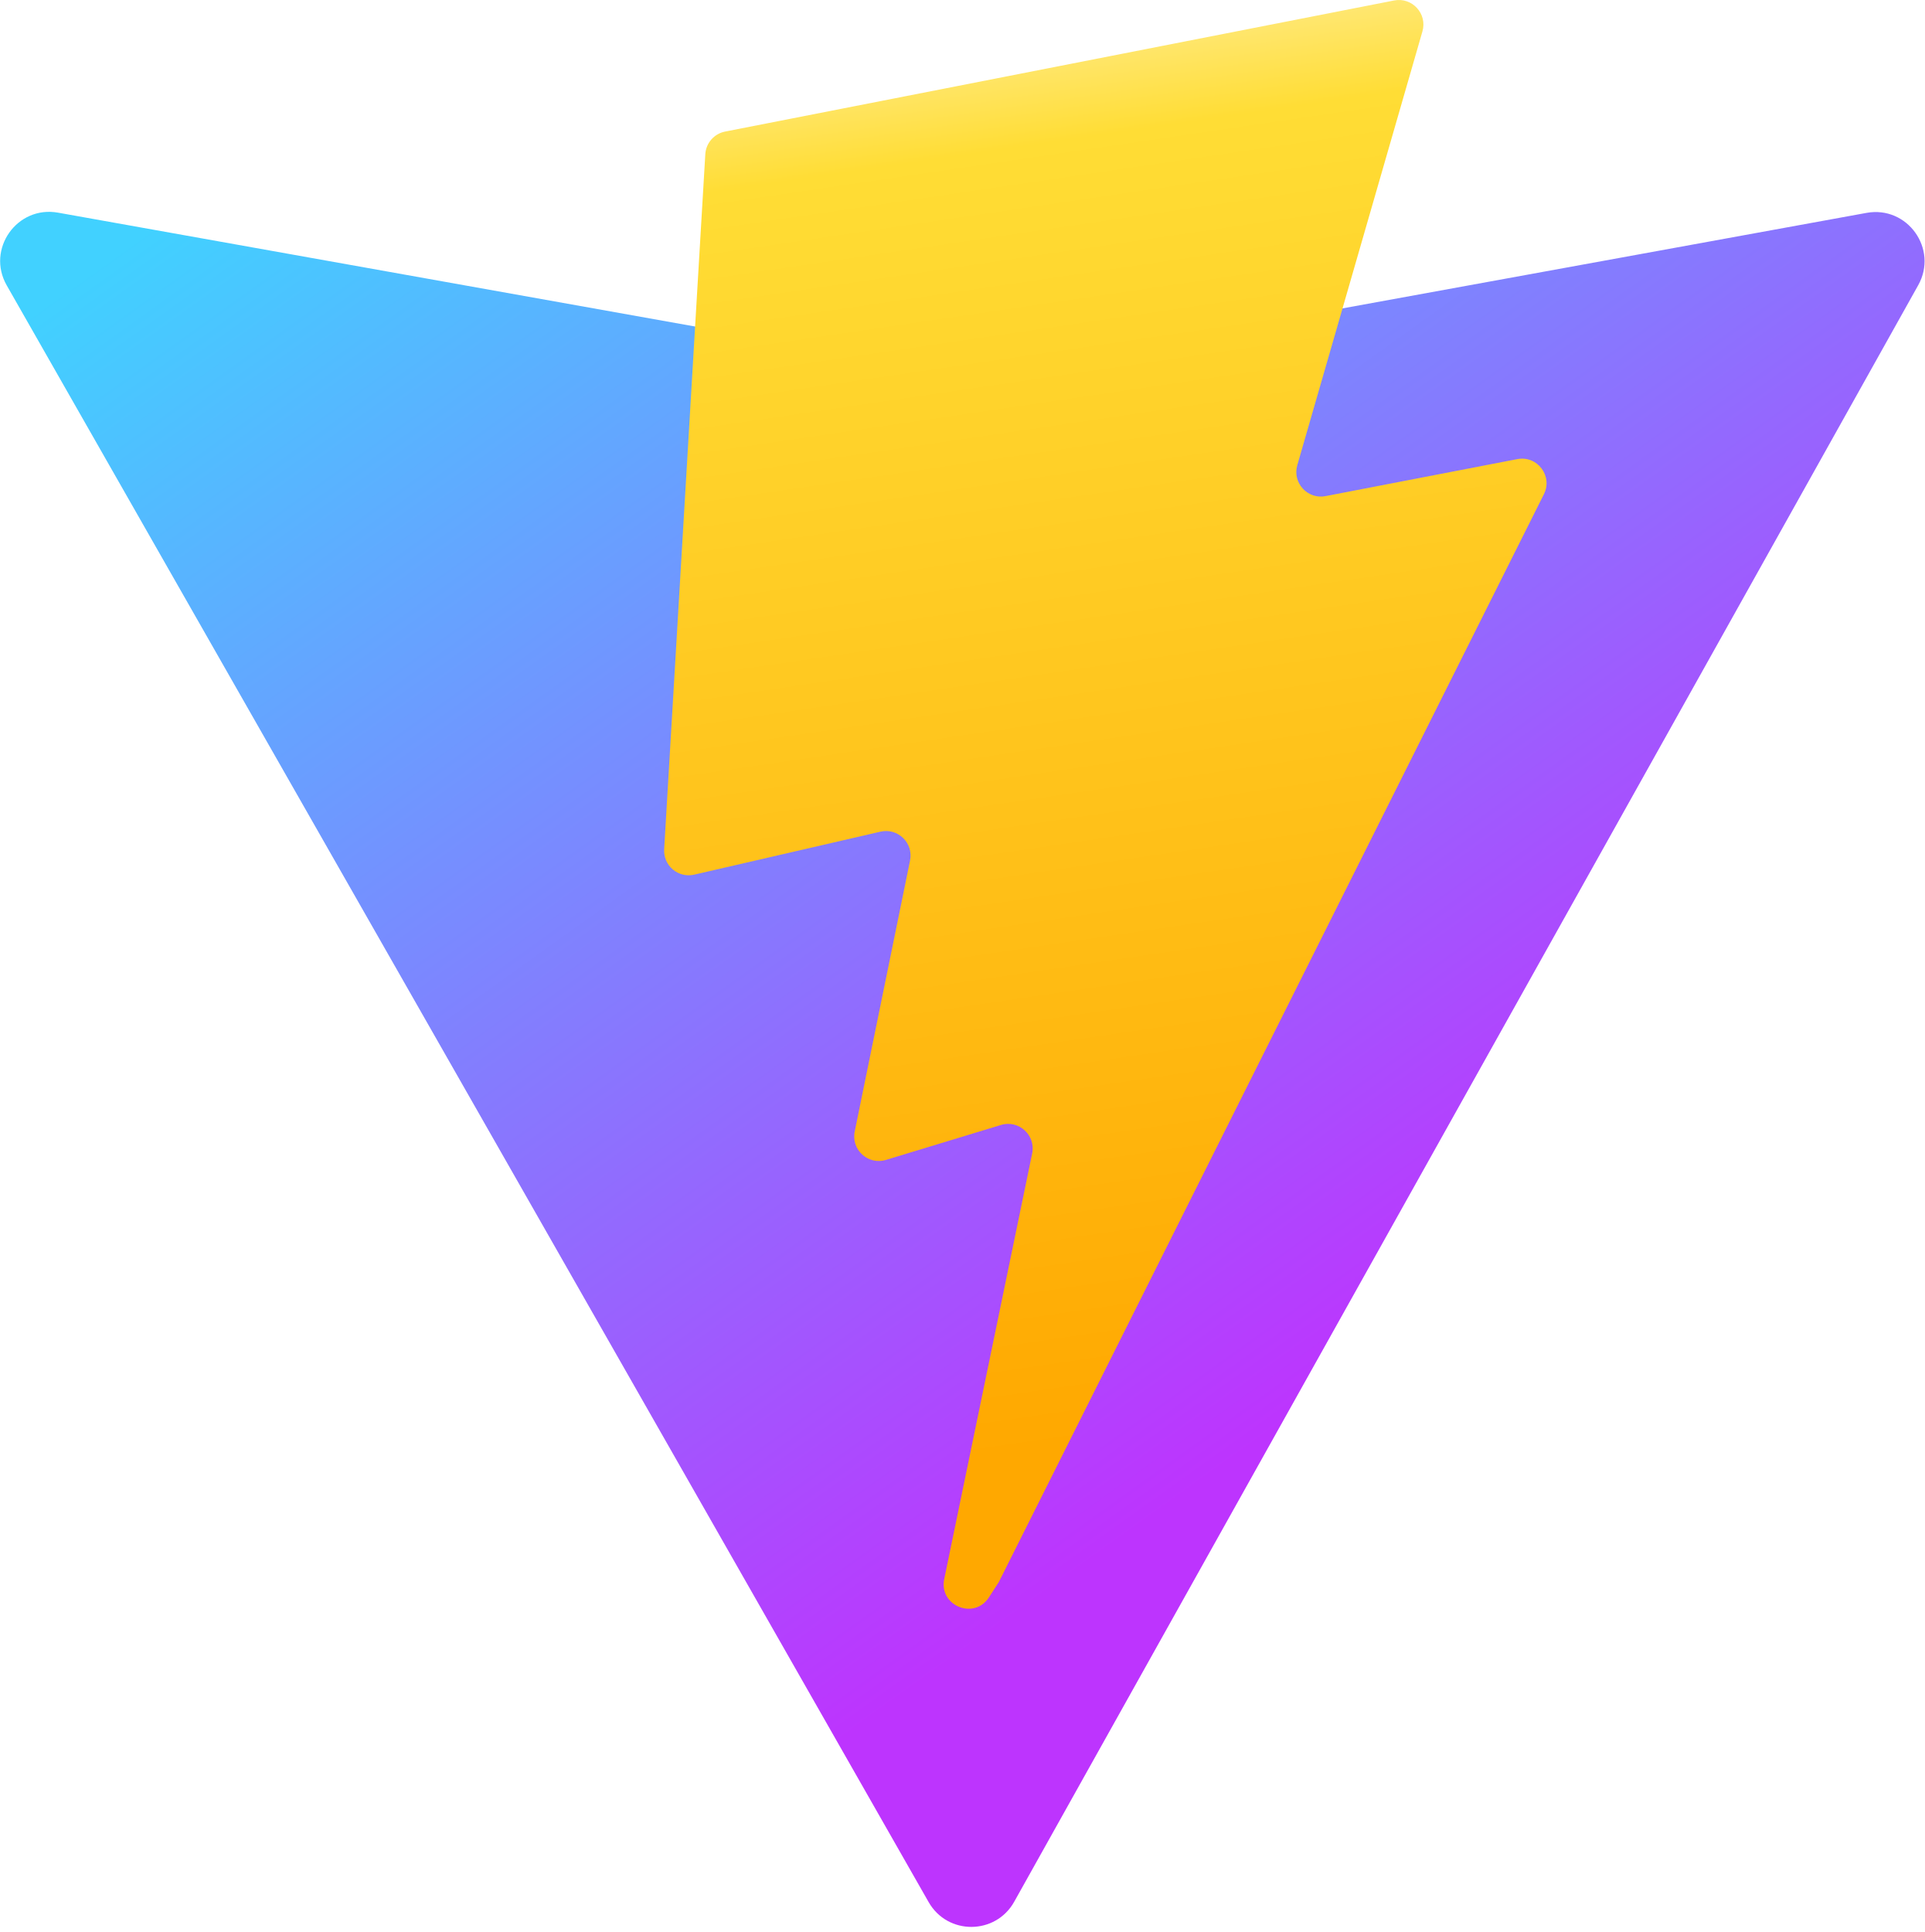
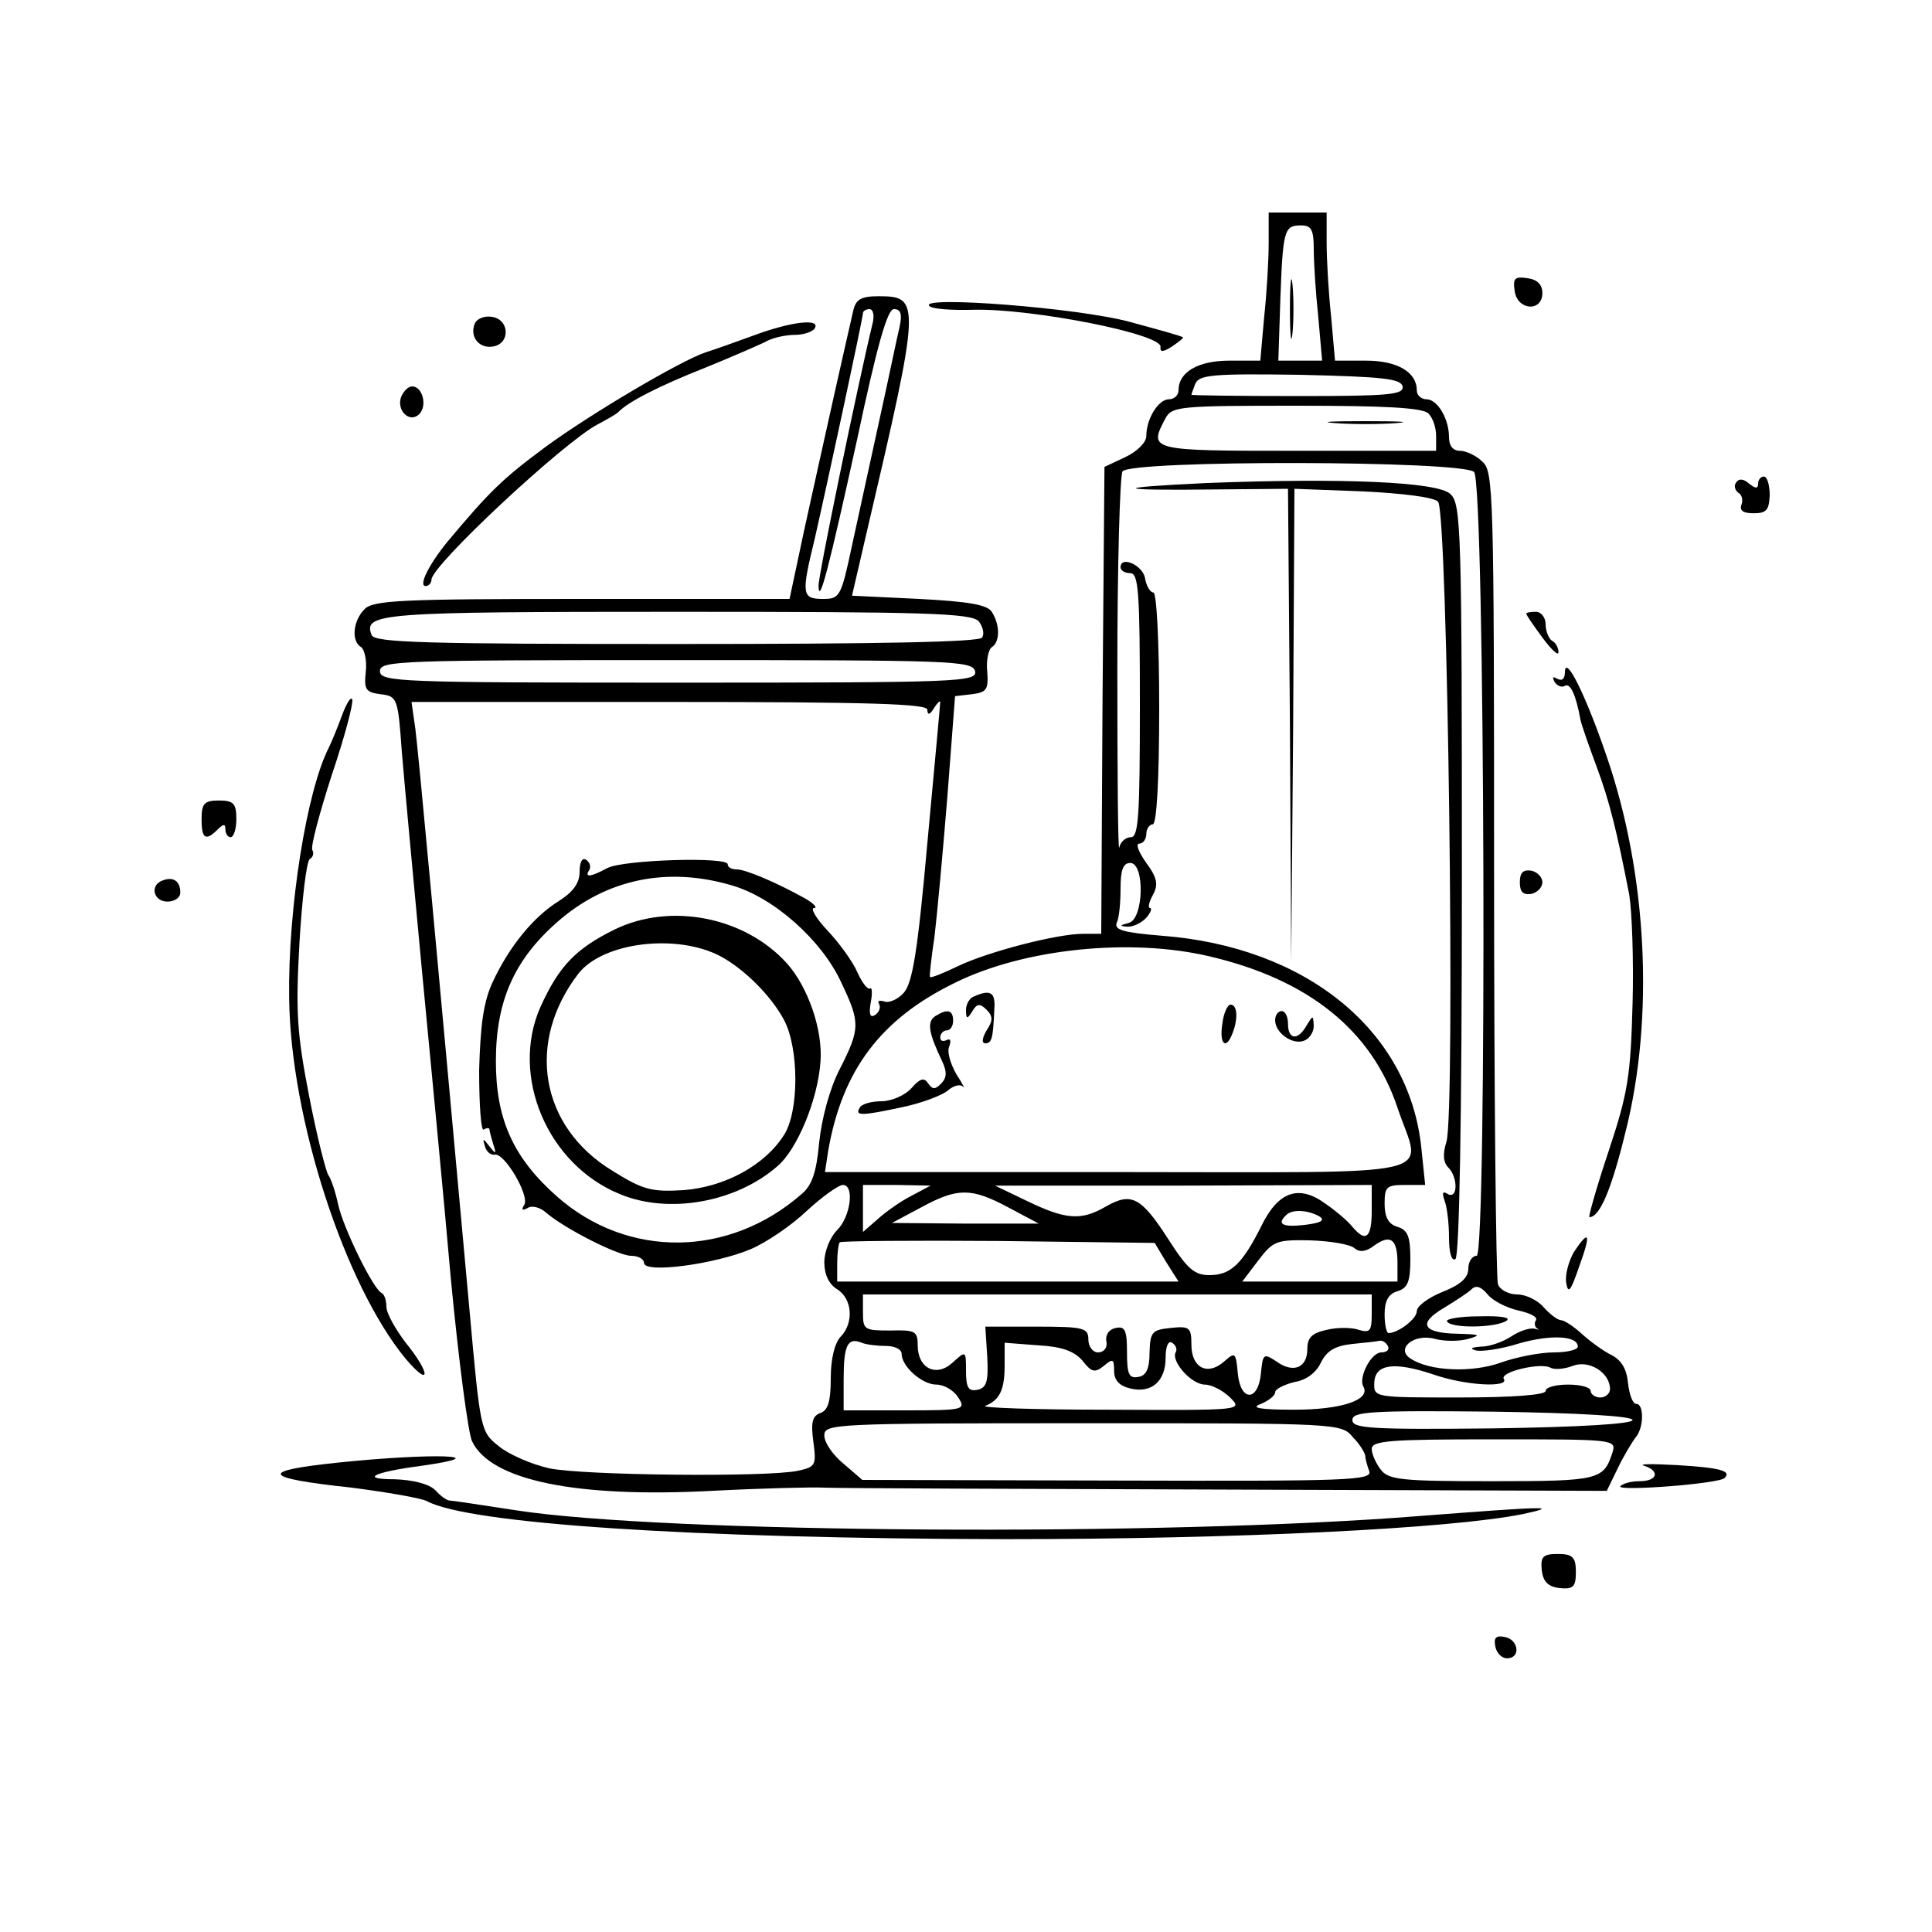
- <svg xmlns="http://www.w3.org/2000/svg" aria-hidden="true" role="img" class="iconify iconify--logos" width="31.88" height="32" preserveAspectRatio="xMidYMid meet" viewBox="0 0 256 257">
-   <defs>
-     <linearGradient id="IconifyId1813088fe1fbc01fb466" x1="-.828%" x2="57.636%" y1="7.652%" y2="78.411%">
-       <stop offset="0%" stop-color="#41D1FF" />
-       <stop offset="100%" stop-color="#BD34FE" />
-     </linearGradient>
-     <linearGradient id="IconifyId1813088fe1fbc01fb467" x1="43.376%" x2="50.316%" y1="2.242%" y2="89.03%">
-       <stop offset="0%" stop-color="#FFEA83" />
-       <stop offset="8.333%" stop-color="#FFDD35" />
-       <stop offset="100%" stop-color="#FFA800" />
-     </linearGradient>
-   </defs>
-   <path fill="url(#IconifyId1813088fe1fbc01fb466)" d="M255.153 37.938L134.897 252.976c-2.483 4.44-8.862 4.466-11.382.048L.875 37.958c-2.746-4.814 1.371-10.646 6.827-9.67l120.385 21.517a6.537 6.537 0 0 0 2.322-.004l117.867-21.483c5.438-.991 9.574 4.796 6.877 9.62Z" />
-   <path fill="url(#IconifyId1813088fe1fbc01fb467)" d="M185.432.063L96.44 17.501a3.268 3.268 0 0 0-2.634 3.014l-5.474 92.456a3.268 3.268 0 0 0 3.997 3.378l24.777-5.718c2.318-.535 4.413 1.507 3.936 3.838l-7.361 36.047c-.495 2.426 1.782 4.5 4.151 3.78l15.304-4.649c2.372-.72 4.652 1.36 4.15 3.788l-11.698 56.621c-.732 3.542 3.979 5.473 5.943 2.437l1.313-2.028l72.516-144.72c1.215-2.423-.88-5.186-3.54-4.672l-25.505 4.922c-2.396.462-4.435-1.77-3.759-4.114l16.646-57.705c.677-2.35-1.37-4.583-3.769-4.113Z" />
+ <svg xmlns="http://www.w3.org/2000/svg" version="1.0" width="300pt" height="300pt" viewBox="0 0 300 300" preserveAspectRatio="xMidYMid meet">
+   <g transform="translate(0,300) scale(0.1,-0.1)" fill="#000000" stroke="none">
+     <path d="M1970 2623 c0 -27 -3 -78 -7 -115 l-6 -68 -48 0 c-49 0 -79 -18 -79 -46 0 -8 -7 -14 -15 -14 -16 0 -35 -30 -35 -57 0 -10 -14 -24 -33 -33 l-32 -15 -3 -362 -2 -363 -28 0 c-41 0 -148 -28 -194 -50 -23 -11 -42 -19 -44 -17 -1 1 2 29 7 62 4 33 13 131 20 217 l12 157 26 3 c23 3 26 7 24 35 -2 17 2 35 7 38 13 8 13 35 0 55 -7 11 -36 16 -113 20 l-104 5 22 95 c85 363 85 370 19 370 -27 0 -35 -5 -39 -22 -3 -13 -16 -70 -29 -128 -13 -58 -34 -153 -47 -212 l-23 -108 -322 0 c-280 0 -325 -2 -338 -16 -18 -18 -21 -50 -5 -59 5 -4 9 -21 7 -38 -3 -28 0 -32 23 -35 26 -3 27 -6 33 -90 4 -48 18 -199 31 -337 13 -137 34 -353 45 -480 12 -126 27 -241 33 -253 29 -61 162 -88 372 -77 77 4 156 6 175 5 19 -1 301 -2 625 -3 l590 -2 17 35 c9 19 22 40 27 47 14 15 14 53 2 53 -6 0 -11 15 -13 32 -2 22 -10 36 -26 44 -12 6 -33 21 -46 33 -12 11 -27 21 -32 21 -5 0 -17 9 -27 20 -9 11 -28 20 -41 20 -13 0 -27 7 -30 16 -3 9 -6 296 -6 638 0 591 -1 624 -18 639 -10 10 -26 17 -35 17 -11 0 -17 8 -17 21 0 29 -18 59 -35 59 -8 0 -15 6 -15 14 0 28 -30 46 -79 46 l-48 0 -6 68 c-4 37 -7 88 -7 115 l0 47 -45 0 -45 0 0 -47z m70 -10 c0 -21 3 -68 7 -105 l6 -68 -34 0 -34 0 3 92 c4 111 6 118 32 118 16 0 20 -6 20 -37z m-685 -115 c-23 -95 -85 -395 -84 -408 1 -31 16 28 60 228 31 146 47 202 57 202 11 0 13 -8 9 -27 -4 -16 -17 -80 -31 -143 -14 -63 -33 -152 -43 -197 -17 -80 -19 -83 -45 -83 -33 0 -34 7 -13 93 17 74 75 343 75 351 0 3 5 6 10 6 6 0 8 -10 5 -22z m823 -98 c2 -13 -21 -15 -163 -15 -91 0 -165 1 -165 2 0 1 3 9 6 17 6 14 27 16 163 14 129 -3 156 -6 159 -18z m40 -42 c7 -7 12 -22 12 -35 l0 -23 -215 0 c-231 0 -232 0 -205 51 10 18 23 19 203 19 137 0 196 -3 205 -12z m71 -91 c17 -21 20 -1217 4 -1217 -7 0 -13 -9 -13 -20 0 -14 -12 -25 -40 -36 -22 -9 -40 -22 -40 -30 0 -12 -29 -34 -44 -34 -3 0 -6 13 -6 29 0 21 6 32 20 36 16 5 20 15 20 50 0 35 -4 45 -20 50 -14 4 -20 15 -20 36 0 26 3 29 31 29 l32 0 -6 58 c-19 182 -179 312 -403 329 -60 5 -74 9 -70 20 4 8 6 32 6 54 0 28 4 39 15 39 23 0 21 -87 -2 -93 -15 -4 -15 -5 -2 -6 9 0 22 6 29 14 7 8 9 15 6 15 -4 0 -2 9 4 20 9 16 7 27 -10 50 -12 17 -17 30 -11 30 6 0 11 7 11 15 0 8 5 15 10 15 6 0 10 67 10 180 0 104 -4 180 -9 180 -5 0 -11 10 -13 22 -3 20 -38 36 -38 17 0 -5 7 -9 15 -9 13 0 15 -29 15 -205 0 -171 -2 -205 -14 -205 -8 0 -16 -7 -18 -16 -2 -9 -3 116 -3 277 0 162 4 300 8 307 12 18 530 17 546 -1z m-769 -232 c6 -8 9 -19 5 -25 -4 -7 -160 -10 -475 -10 -388 0 -469 2 -473 14 -13 34 11 36 474 36 387 0 458 -2 469 -15z m-6 -77 c4 -17 -23 -18 -460 -18 -435 0 -464 1 -464 18 0 16 29 17 459 17 430 0 460 -1 465 -17z m-74 -60 c0 -9 4 -8 10 2 5 8 10 13 10 10 0 -3 -9 -101 -20 -219 -15 -168 -23 -218 -37 -233 -9 -10 -23 -16 -30 -13 -8 2 -11 1 -8 -4 3 -5 0 -13 -6 -17 -8 -5 -10 1 -7 19 3 15 2 25 -1 22 -4 -2 -13 10 -20 26 -7 16 -28 45 -46 64 -18 19 -27 35 -21 35 6 0 0 7 -14 15 -43 24 -92 45 -106 45 -8 0 -14 3 -14 8 0 12 -163 7 -187 -6 -26 -14 -36 -15 -28 -3 3 5 1 12 -5 16 -6 4 -10 -4 -10 -19 0 -17 -10 -31 -32 -45 -39 -24 -77 -70 -103 -126 -14 -30 -19 -65 -21 -137 0 -54 3 -95 7 -92 5 3 9 3 9 0 0 -2 3 -13 6 -23 5 -15 4 -16 -6 -3 -10 13 -11 13 -7 0 2 -8 9 -14 15 -13 15 4 55 -64 46 -78 -5 -8 -3 -9 5 -5 7 5 20 1 29 -7 29 -25 112 -67 132 -67 11 0 20 -5 20 -11 0 -17 110 -2 165 21 24 10 64 37 88 60 24 22 49 40 56 40 18 0 12 -49 -9 -70 -11 -11 -20 -33 -20 -50 0 -19 7 -34 20 -42 24 -15 26 -53 5 -74 -9 -10 -15 -34 -15 -64 0 -35 -4 -50 -16 -54 -13 -5 -15 -15 -11 -45 5 -37 3 -39 -25 -45 -50 -10 -333 -7 -385 4 -27 6 -62 21 -78 34 -29 23 -29 24 -46 212 -49 538 -79 863 -84 902 l-6 42 400 0 c314 0 401 -3 401 -12z m-303 -273 c65 -19 139 -85 169 -150 30 -63 30 -72 -2 -135 -16 -31 -28 -77 -32 -114 -4 -45 -11 -66 -26 -79 -113 -100 -271 -102 -381 -5 -68 60 -95 120 -95 210 0 93 28 157 95 216 76 67 171 87 272 57z m741 -110 c154 -36 252 -115 292 -235 37 -111 86 -100 -435 -100 l-454 0 5 33 c22 126 82 205 197 261 107 53 272 70 395 41z m-463 -372 c-16 -8 -40 -25 -52 -36 l-23 -20 0 36 0 37 53 0 52 -1 -30 -16z m715 -23 c0 -42 -9 -50 -30 -25 -7 9 -26 25 -42 36 -41 30 -73 19 -99 -34 -30 -60 -48 -77 -81 -77 -23 0 -34 9 -64 56 -42 65 -57 73 -96 51 -39 -23 -63 -21 -123 8 l-50 24 293 0 292 1 0 -40z m-564 5 l47 -25 -114 0 -114 1 45 24 c57 31 78 31 136 0z m483 -14 c9 -6 2 -10 -23 -13 -34 -4 -44 1 -29 15 9 10 35 8 52 -2z m-238 -71 l19 -30 -265 0 -265 0 0 28 c0 16 2 31 4 33 2 2 113 3 247 2 l242 -3 18 -30z m292 22 c8 -7 18 -6 31 4 25 18 36 10 36 -27 l0 -29 -121 0 -120 0 25 33 c23 30 28 32 80 31 31 -1 62 -6 69 -12z m255 -97 c18 -4 30 -10 27 -15 -3 -5 -2 -10 2 -13 5 -2 2 -2 -5 0 -8 1 -23 -4 -35 -12 -12 -8 -33 -16 -47 -16 -15 -1 -19 -3 -8 -6 9 -2 39 2 67 11 49 14 91 12 91 -5 0 -5 -17 -9 -37 -9 -21 0 -58 -7 -83 -16 -45 -16 -110 -13 -139 6 -25 15 4 40 37 31 15 -4 38 -4 52 0 21 6 18 7 -17 8 -54 1 -62 16 -21 40 18 11 38 24 43 29 7 7 15 4 25 -8 8 -10 30 -21 48 -25z m-228 -6 c0 -26 -3 -29 -20 -24 -11 4 -34 4 -50 0 -23 -5 -30 -12 -30 -30 0 -29 -22 -38 -48 -19 -20 13 -21 12 -24 -18 -4 -45 -32 -45 -36 0 -3 32 -4 33 -21 18 -26 -23 -51 -10 -51 26 0 27 -3 29 -32 26 -29 -3 -32 -6 -33 -38 0 -25 -5 -36 -17 -38 -15 -3 -18 4 -18 38 0 34 -3 41 -17 38 -11 -2 -17 -11 -15 -21 2 -10 -4 -17 -13 -17 -8 0 -15 9 -15 20 0 18 -7 20 -80 20 l-80 0 3 -47 c2 -38 -1 -48 -15 -51 -14 -3 -18 3 -18 29 0 32 0 32 -21 13 -25 -23 -54 -9 -54 27 0 22 -4 24 -42 23 -41 0 -43 1 -43 28 l0 28 395 0 395 0 0 -31z m-754 -49 c13 0 24 -5 24 -12 0 -20 32 -48 54 -48 12 0 27 -9 34 -20 12 -19 10 -20 -83 -20 l-95 0 0 48 c0 53 6 66 28 57 7 -3 25 -5 38 -5z m305 -23 c14 -18 19 -19 33 -8 14 12 16 11 16 -8 0 -14 8 -23 25 -27 33 -8 55 11 55 48 0 17 4 27 10 23 6 -4 8 -10 6 -14 -9 -14 24 -51 45 -51 10 0 28 -9 39 -20 20 -20 20 -20 -187 -19 -115 0 -201 3 -193 6 22 9 30 24 30 63 l0 35 52 -4 c37 -2 56 -9 69 -24z m474 23 c3 -5 -1 -10 -10 -10 -16 0 -36 -39 -28 -53 12 -21 -35 -36 -107 -36 -55 0 -69 3 -52 9 12 5 22 13 22 18 0 5 14 12 30 16 19 3 34 15 41 30 9 18 21 26 48 29 20 2 39 4 43 5 4 1 10 -2 13 -8z m345 -67 c0 -7 -7 -13 -15 -13 -8 0 -15 5 -15 10 0 6 -16 10 -35 10 -19 0 -35 -4 -35 -10 0 -6 -51 -10 -134 -10 -132 0 -133 0 -132 23 1 29 31 33 91 13 51 -18 120 -21 110 -7 -6 11 59 26 73 17 6 -3 21 -2 34 3 25 10 58 -10 58 -36z m35 -48 c0 -6 -81 -11 -217 -13 -191 -2 -218 0 -218 13 0 13 27 15 218 13 136 -2 217 -7 217 -13z m-434 -27 c11 -11 19 -25 19 -29 0 -4 3 -15 6 -23 6 -15 -32 -16 -390 -15 l-397 1 -29 25 c-17 14 -30 33 -30 44 0 18 13 19 401 19 399 0 402 0 420 -22z m403 -23 c-14 -43 -20 -45 -187 -45 -140 0 -161 2 -173 18 -7 9 -14 24 -14 32 0 13 28 15 190 15 185 0 190 0 184 -20z" />
+     <path d="M2003 2520 c0 -41 2 -58 4 -37 2 20 2 54 0 75 -2 20 -4 3 -4 -38z" />
+     <path d="M2073 2343 c26 -2 68 -2 95 0 26 2 4 3 -48 3 -52 0 -74 -1 -47 -3z" />
+     <path d="M1875 2250 c-153 -7 -147 -12 12 -10 l113 1 3 -368 2 -368 3 368 2 368 106 -4 c62 -3 110 -9 117 -16 15 -15 27 -950 13 -994 -6 -19 -5 -32 3 -40 15 -15 15 -50 -1 -41 -8 5 -9 2 -5 -10 4 -10 7 -36 7 -57 0 -24 4 -38 10 -34 6 4 10 211 10 589 0 543 -1 584 -18 599 -20 19 -170 25 -377 17z" />
+     <path d="M955 1557 c-61 -30 -87 -57 -116 -121 -47 -107 11 -244 123 -290 76 -32 181 -13 245 43 31 26 63 104 67 162 4 49 -19 116 -52 153 -65 72 -180 95 -267 53z m164 -42 c37 -20 78 -61 98 -98 24 -44 24 -144 0 -180 -30 -47 -92 -80 -155 -85 -50 -3 -63 0 -111 30 -112 68 -135 199 -53 306 38 49 153 63 221 27z" />
+     <path d="M1513 1453 c-7 -2 -13 -12 -13 -21 0 -15 2 -15 10 -2 7 12 12 12 22 2 10 -10 10 -17 0 -32 -7 -12 -8 -20 -2 -20 10 0 12 7 14 53 2 26 -6 31 -31 20z" />
+     <path d="M1898 1410 c-5 -32 6 -41 16 -14 9 23 7 44 -3 44 -5 0 -11 -13 -13 -30z" />
+     <path d="M1452 1422 c-13 -9 -10 -26 11 -70 8 -17 7 -26 -2 -35 -9 -9 -13 -9 -20 1 -6 9 -12 8 -26 -8 -10 -11 -31 -20 -46 -20 -15 0 -31 -4 -34 -10 -8 -13 2 -13 67 1 29 6 60 18 69 25 9 8 19 11 24 7 4 -5 0 4 -10 19 -9 16 -15 35 -11 43 3 9 2 13 -4 10 -6 -3 -10 -1 -10 4 0 6 5 11 10 11 6 0 10 7 10 15 0 17 -9 19 -28 7z" />
+     <path d="M1980 1416 c0 -20 27 -39 45 -32 8 3 15 13 15 23 -1 17 -1 17 -11 1 -13 -24 -29 -23 -29 2 0 11 -4 20 -10 20 -5 0 -10 -6 -10 -14z" />
+     <path d="M2247 948 c6 -11 75 -10 92 1 8 5 -7 8 -42 7 -30 0 -53 -4 -50 -8z" />
+     <path d="M2352 2548 c4 -30 43 -33 43 -3 0 13 -8 21 -23 23 -20 3 -23 0 -20 -20z" />
+     <path d="M1443 2525 c4 -5 35 -7 70 -6 90 2 294 -38 289 -58 -1 -8 4 -8 18 1 10 7 18 13 17 14 -1 2 -38 12 -82 24 -80 22 -328 41 -312 25z" />
+     <path d="M737 2497 c-8 -21 8 -39 29 -35 27 5 25 42 -2 46 -12 2 -24 -3 -27 -11z" />
+     <path d="M1170 2479 c-30 -11 -64 -23 -74 -26 -39 -13 -178 -95 -249 -147 -66 -49 -86 -68 -152 -147 -28 -34 -46 -69 -34 -69 5 0 9 5 9 10 0 22 206 214 258 241 15 8 29 16 32 19 15 16 64 41 135 69 44 18 88 37 97 42 10 5 29 9 42 9 14 0 28 5 31 10 10 16 -36 11 -95 -11z" />
+     <path d="M623 2384 c-8 -21 13 -42 28 -27 13 13 5 43 -11 43 -6 0 -13 -7 -17 -16z" />
+     <path d="M2696 2251 c-4 -5 -2 -12 3 -16 6 -3 8 -12 5 -19 -3 -9 3 -13 19 -13 20 0 24 5 25 28 0 16 -4 29 -9 29 -5 0 -9 -5 -9 -11 0 -8 -4 -8 -14 0 -9 8 -16 8 -20 2z" />
+     <path d="M2370 2047 c0 -2 11 -18 25 -37 14 -19 25 -29 25 -23 0 7 -4 15 -10 18 -5 3 -10 15 -10 26 0 10 -7 19 -15 19 -8 0 -15 -1 -15 -3z" />
+     <path d="M2430 1957 c0 -11 -4 -15 -12 -11 -7 4 -8 3 -4 -5 4 -6 11 -9 16 -6 8 5 17 -13 24 -52 2 -10 14 -43 25 -73 20 -53 32 -102 51 -200 4 -25 7 -101 5 -170 -3 -110 -7 -137 -37 -227 -19 -57 -32 -103 -30 -103 16 0 34 42 56 132 45 177 34 400 -29 583 -32 94 -64 159 -65 132z" />
+     <path d="M531 1889 c-7 -19 -16 -41 -20 -49 -35 -68 -64 -251 -62 -390 2 -186 86 -445 181 -560 39 -46 39 -23 0 25 -16 21 -30 46 -30 56 0 9 -3 19 -7 21 -13 5 -60 101 -68 138 -4 19 -11 40 -15 45 -4 6 -18 61 -30 123 -19 98 -21 131 -15 238 4 68 11 127 16 130 5 3 7 9 4 14 -3 5 11 57 30 116 20 59 34 112 32 118 -2 5 -9 -6 -16 -25z" />
+     <path d="M313 1728 c0 -30 6 -35 25 -16 9 9 12 9 12 0 0 -7 4 -12 8 -12 5 0 9 13 9 28 0 24 -4 29 -27 29 -23 0 -27 -5 -27 -29z" />
+     <path d="M2360 1630 c0 -15 5 -20 18 -18 9 2 17 10 17 18 0 8 -8 16 -17 18 -13 2 -18 -3 -18 -18z" />
+     <path d="M253 1633 c-21 -7 -15 -33 7 -33 11 0 20 6 20 14 0 18 -11 25 -27 19z" />
+     <path d="M2444 1056 c-8 -14 -14 -35 -12 -48 3 -18 7 -13 20 25 19 52 16 59 -8 23z" />
+     <path d="M526 729 c-126 -13 -120 -24 20 -39 54 -7 107 -16 117 -21 65 -35 409 -58 897 -59 358 0 691 16 805 39 60 13 36 12 -160 -3 -401 -32 -1174 -27 -1405 9 -52 8 -98 15 -102 15 -4 0 -14 7 -22 16 -10 10 -35 16 -63 17 -55 0 -34 11 42 21 120 17 16 20 -129 5z" />
+     <path d="M2553 724 c25 -8 21 -24 -7 -24 -14 0 -27 -4 -30 -8 -5 -8 154 4 162 13 11 11 -7 16 -74 20 -38 2 -61 2 -51 -1z" />
+     <path d="M2394 562 c2 -18 10 -26 28 -28 21 -2 25 2 25 25 0 23 -5 28 -28 28 -23 0 -27 -4 -25 -25z" />
+     <path d="M2322 443 c2 -10 10 -18 18 -18 22 0 18 29 -3 33 -14 3 -18 -1 -15 -15z" />
+   </g>
</svg>
